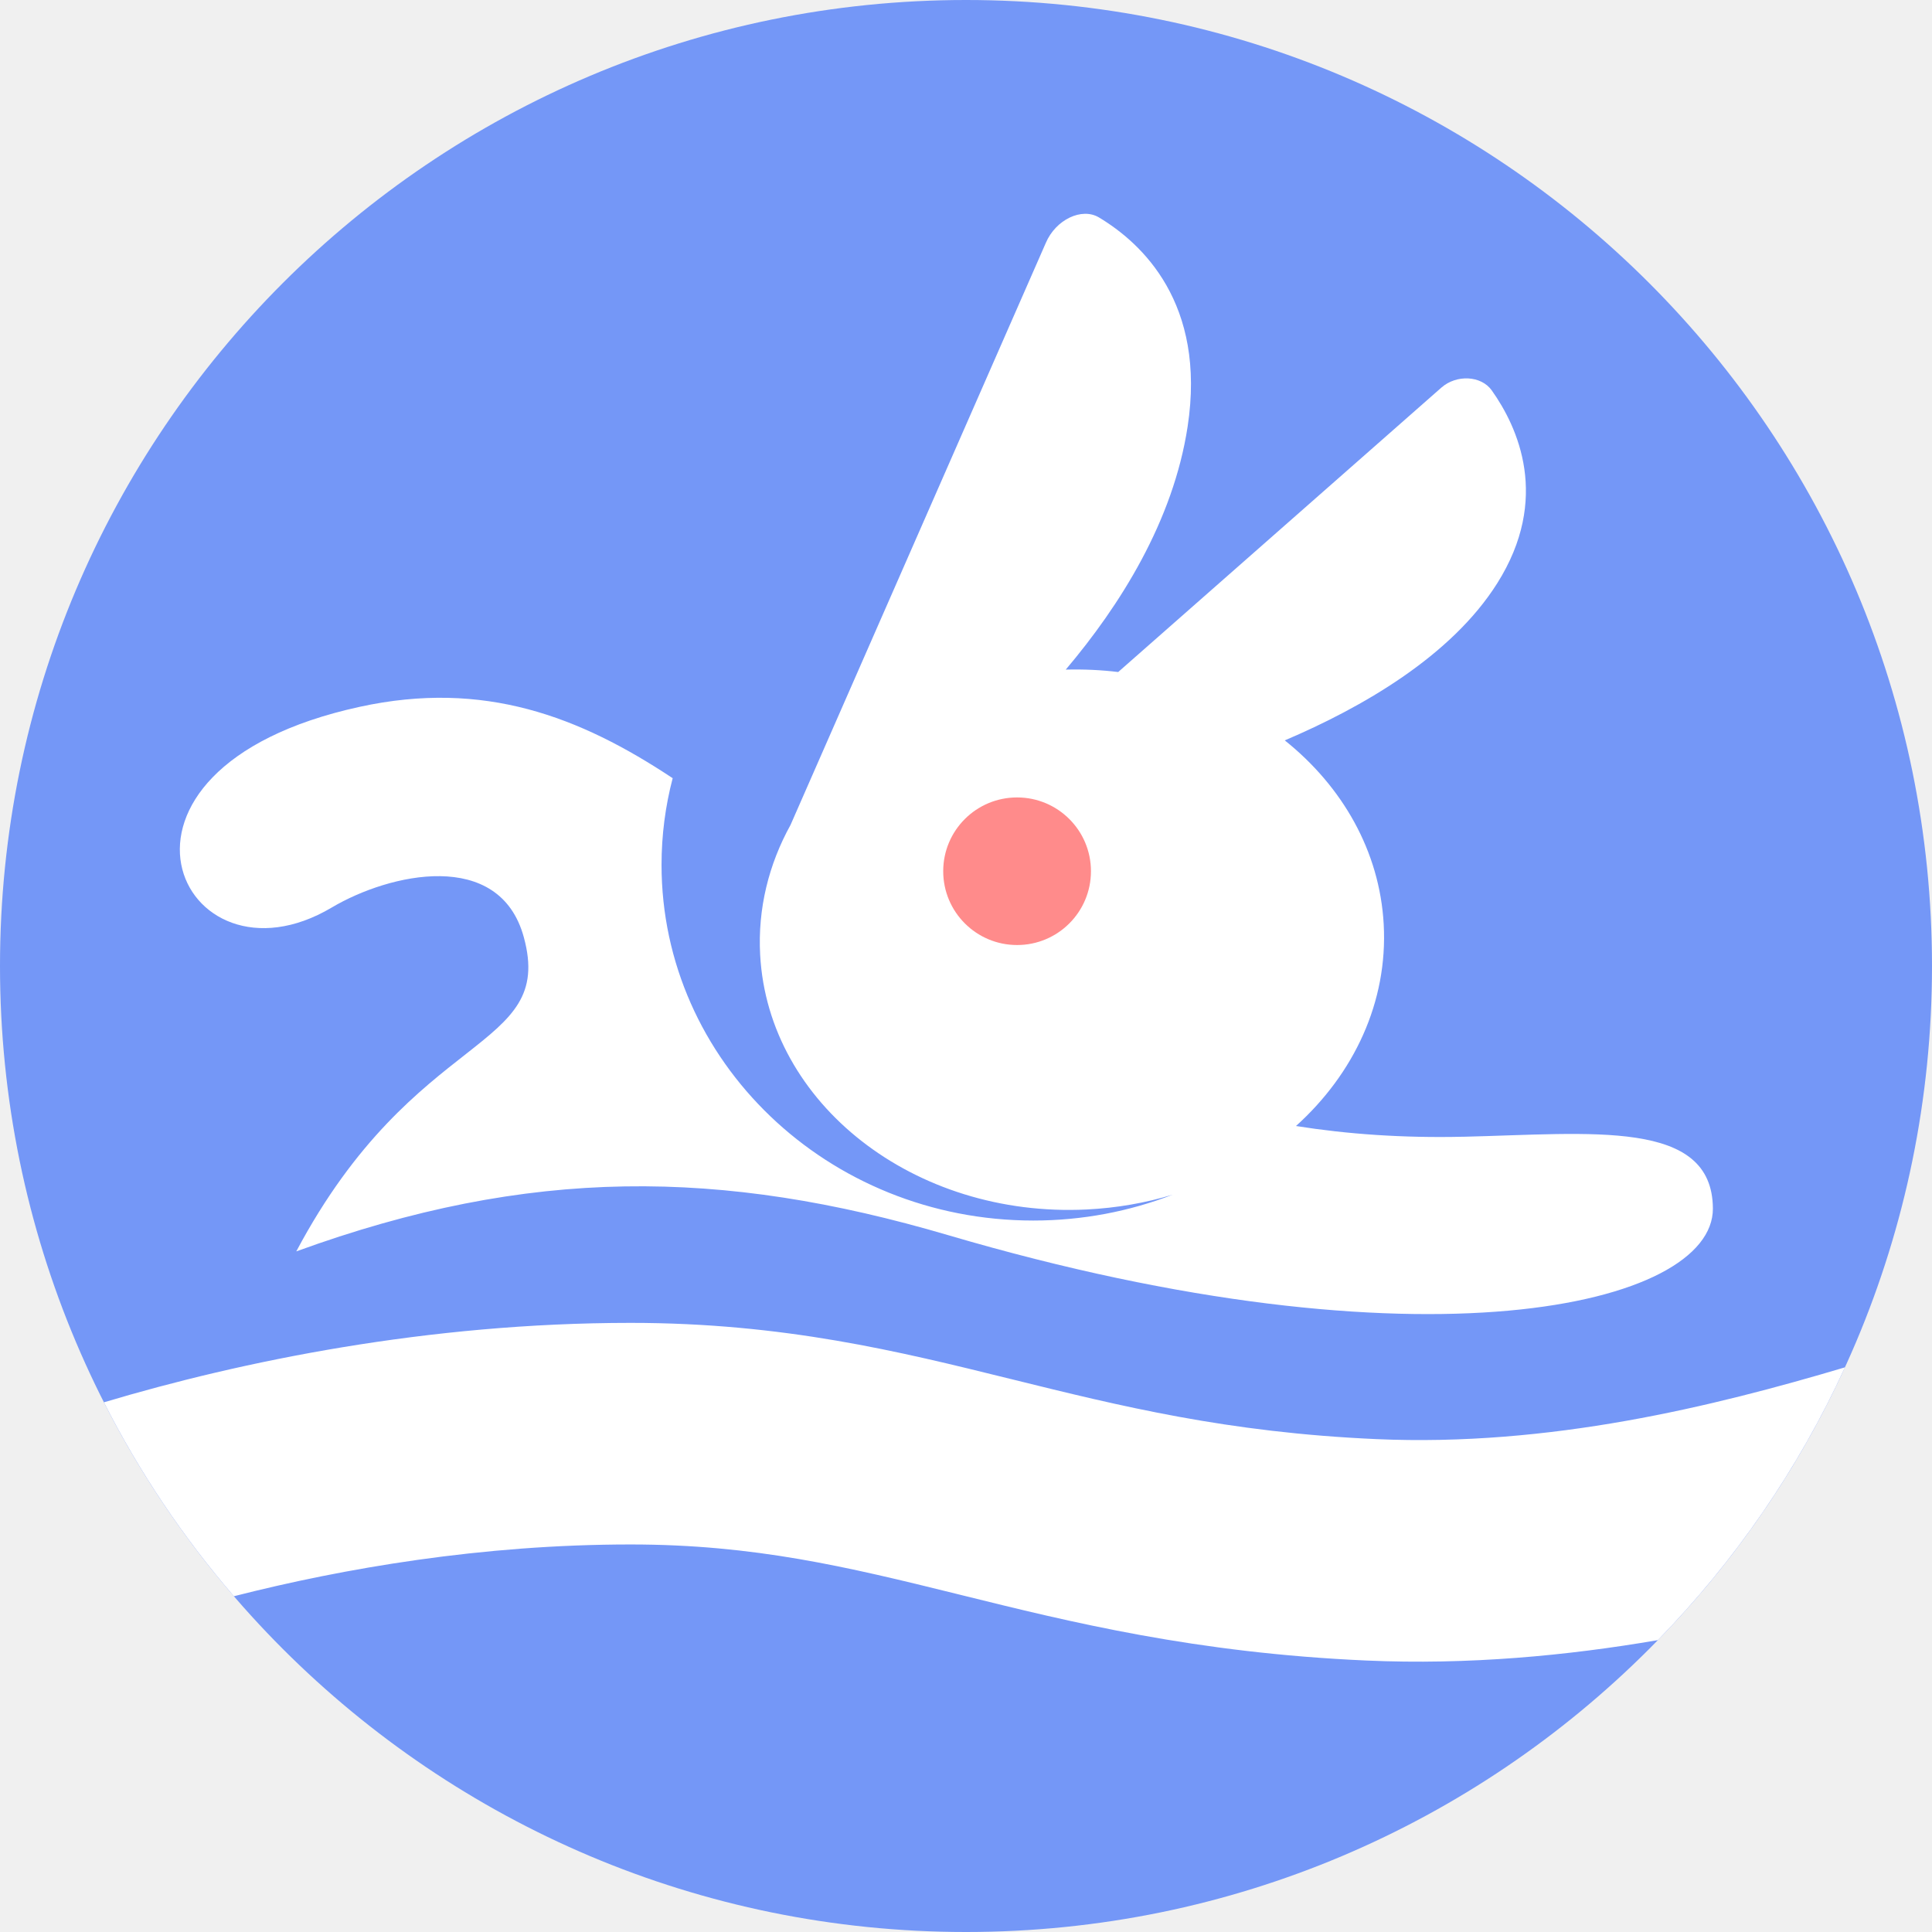
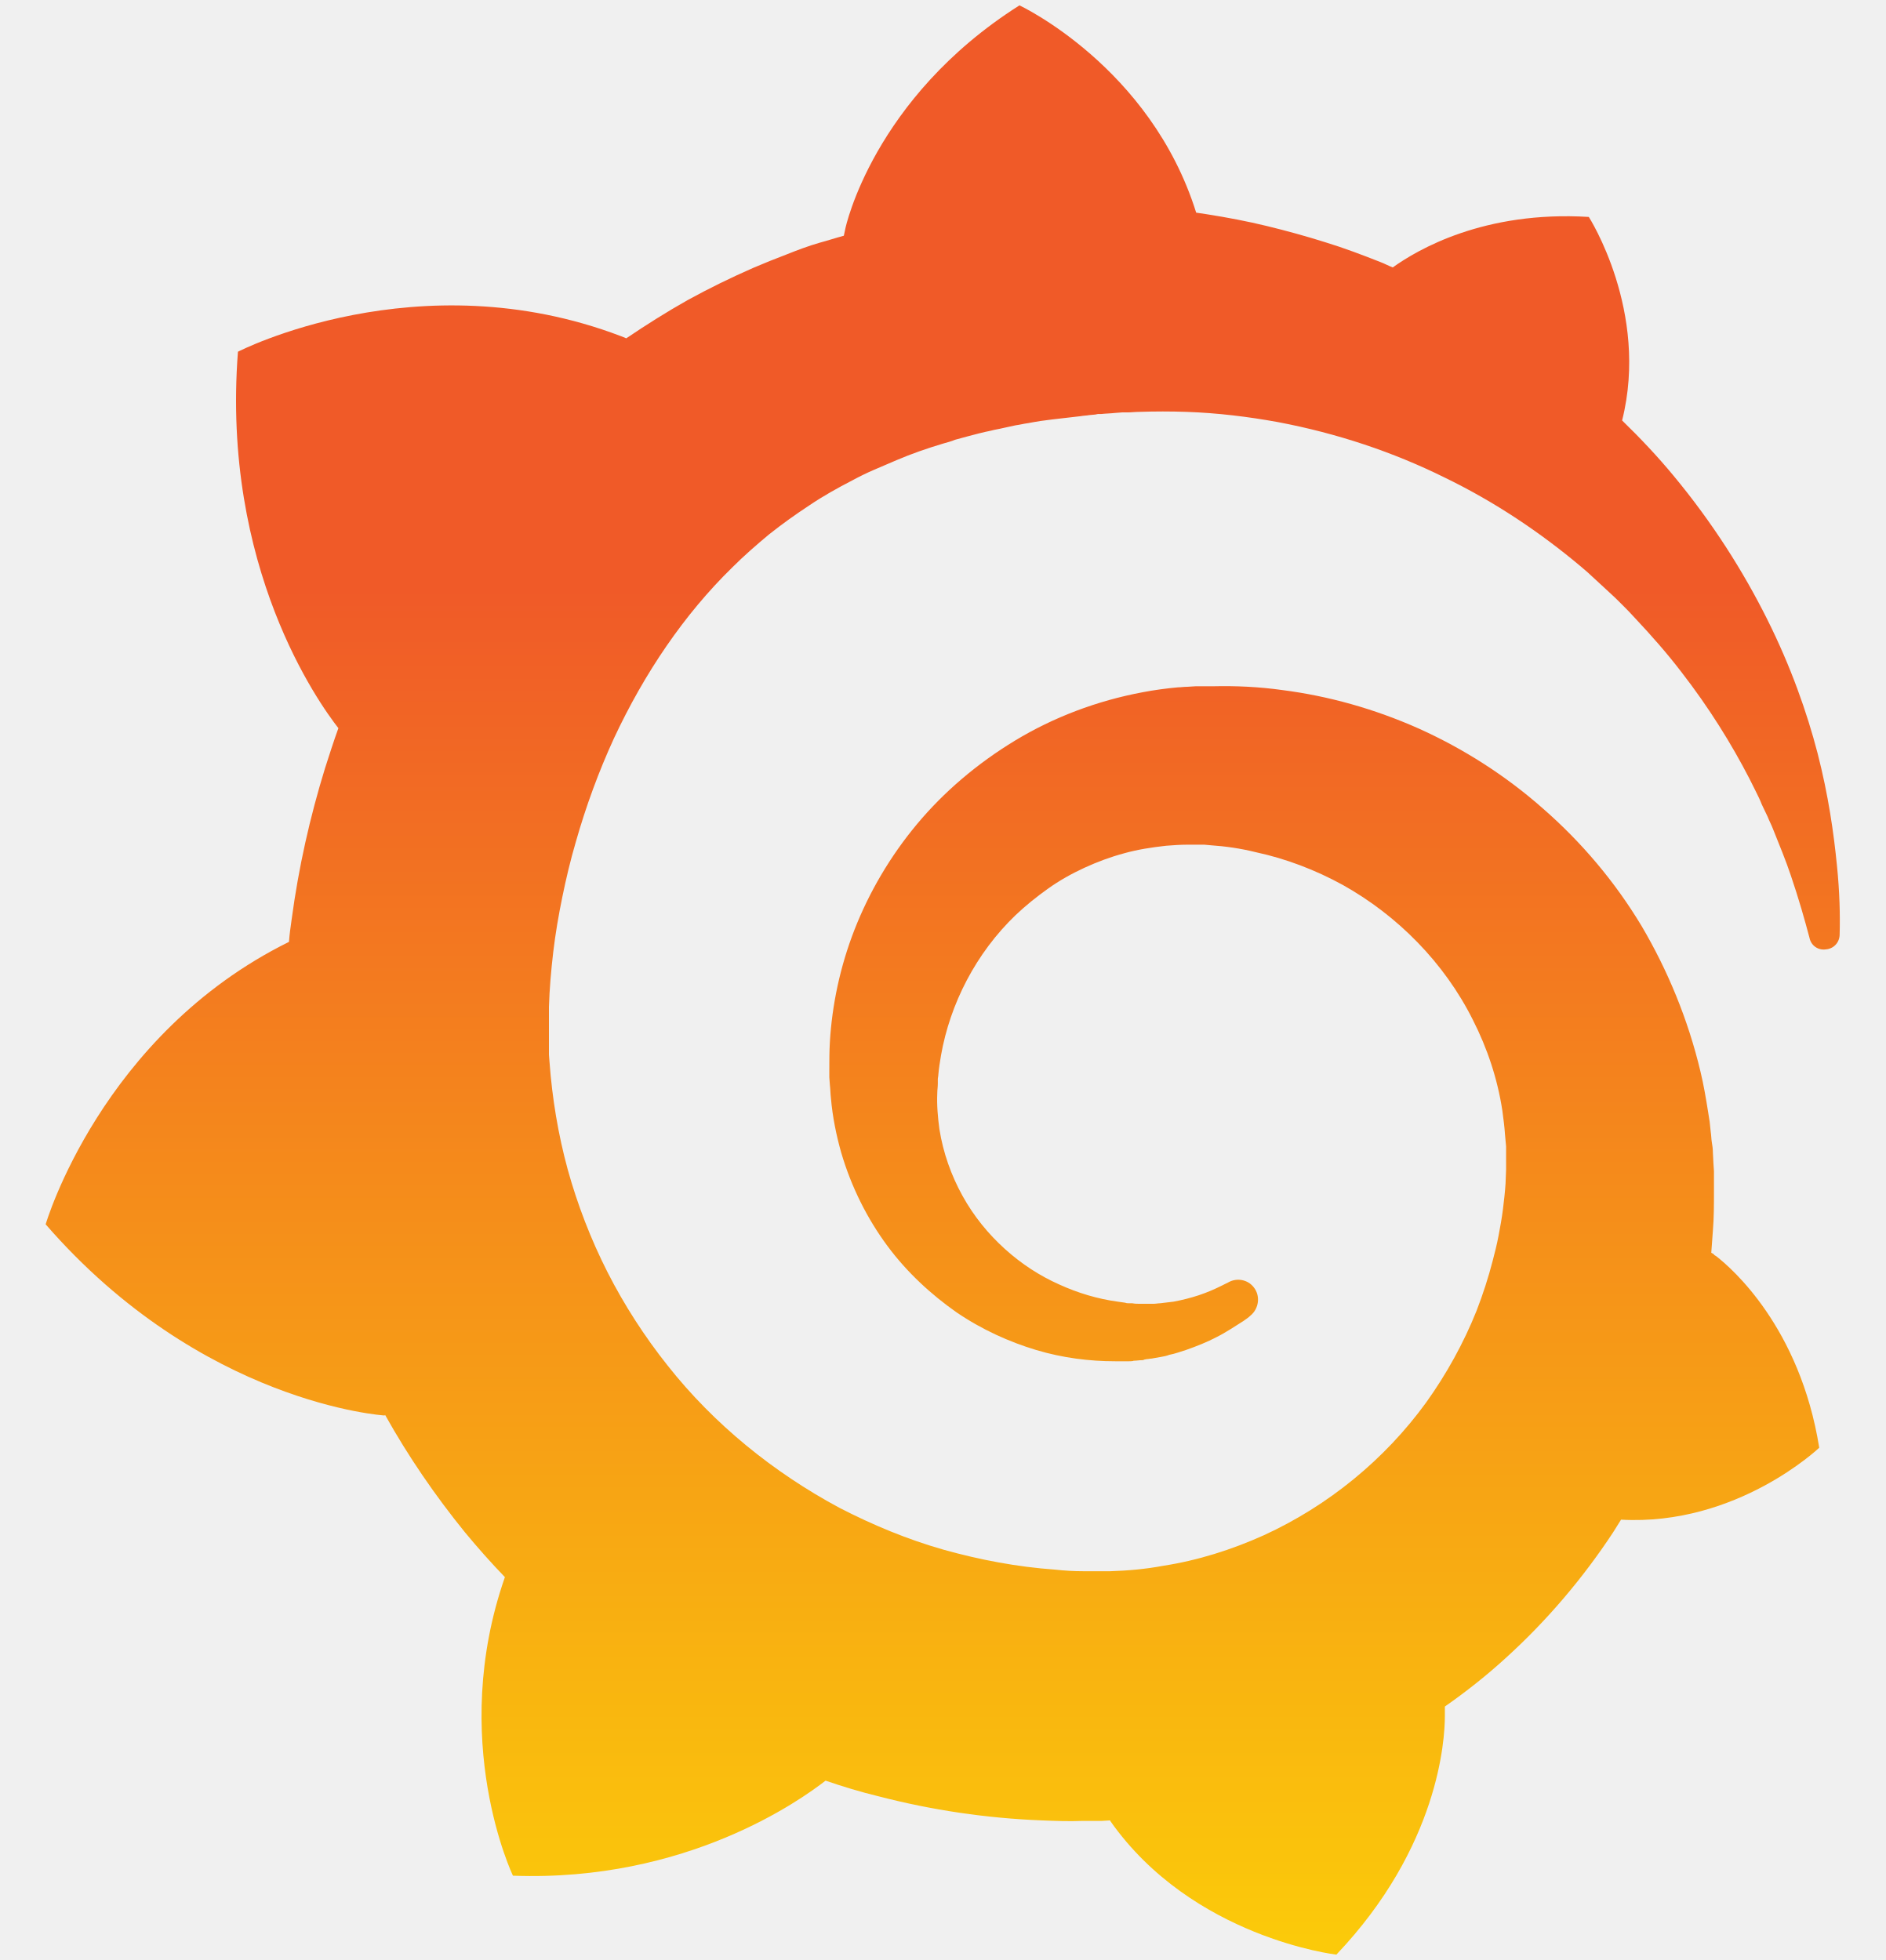
- <svg xmlns="http://www.w3.org/2000/svg" width="68" height="68" fill="none">
-   <g>
-     <g stroke="null" id="svg_6">
-       <circle stroke="null" id="svg_1" fill="#7497F7" r="34" cy="34" cx="34" />
-       <path stroke="null" id="svg_2" fill="white" d="m51.505,40.009c-2.128,0.049 -4.083,-0.09 -5.891,-0.377c2.038,-1.837 3.237,-4.364 3.088,-7.096c-0.14,-2.58 -1.459,-4.86 -3.482,-6.477c2.712,-1.154 5.853,-2.956 7.476,-5.527c1.883,-2.983 0.729,-5.497 -0.193,-6.794c-0.369,-0.518 -1.236,-0.566 -1.772,-0.095l-11.374,10.01c-0.602,-0.073 -1.219,-0.101 -1.846,-0.085c1.907,-2.255 3.783,-5.222 4.29,-8.557c0.661,-4.341 -1.612,-6.454 -3.122,-7.358c-0.603,-0.361 -1.519,0.075 -1.869,0.895l-8.986,20.487c-0.765,1.383 -1.158,2.943 -1.069,4.575c0.286,5.245 5.431,9.256 11.491,8.96c1.057,-0.052 2.071,-0.231 3.025,-0.52c-1.514,0.586 -3.168,0.909 -4.902,0.909c-7.226,0 -13.085,-5.606 -13.085,-12.52c0,-1.052 0.136,-2.073 0.392,-3.049c-3.274,-2.172 -6.639,-3.466 -11.012,-2.513c-10.133,2.207 -6.301,10.217 -0.988,7.065c2.03,-1.205 5.902,-2.085 6.759,1.039c1.118,4.07 -3.817,3.173 -8.007,11.064c8.211,-2.99 14.964,-2.919 22.946,-0.571c16.669,4.905 26.933,2.495 26.914,-0.941c-0.018,-3.162 -4.27,-2.628 -8.785,-2.523l-0.002,-0.002z" />
-       <path stroke="null" id="svg_3" fill="#FF8B8B" d="m33.198,30.664c0,1.435 1.164,2.598 2.6,2.598c1.437,0 2.6,-1.163 2.6,-2.598c0,-1.435 -1.164,-2.597 -2.6,-2.597c-1.437,0 -2.6,1.162 -2.6,2.597z" />
-       <path stroke="null" id="svg_4" fill="white" d="m8.233,56.183c-1.786,-2.073 -3.326,-4.363 -4.575,-6.826c4.842,-1.447 11.404,-2.796 18.537,-2.796c5.385,0 9.46,1.006 13.35,1.968l0.062,0.015c3.835,0.948 7.581,1.875 12.831,2.108c6.105,0.271 11.843,-1.142 16.498,-2.526c-1.636,3.576 -3.874,6.82 -6.584,9.601c-3.197,0.549 -6.674,0.877 -10.261,0.718c-6.026,-0.268 -10.396,-1.349 -14.251,-2.303l-0.168,-0.042c-3.863,-0.955 -7.127,-1.74 -11.477,-1.74c-5.234,0 -10.1,0.838 -13.962,1.822z" clip-rule="evenodd" fill-rule="evenodd" />
-     </g>
-   </g>
+ <svg xmlns="http://www.w3.org/2000/svg" version="1.1" viewBox="0 0 351 365">
+   <defs>
+     <linearGradient id="grafana_gradient" gradientUnits="userSpaceOnUse" x1="175.5" y1="30%" x2="175.5" y2="99%">
+       <stop offset="0" stop-color="#F05A28" />
+       <stop offset="1" stop-color="#FBCA0A" />
+     </linearGradient>
+   </defs>
+   <path fill="url(#grafana_gradient)" d="M342,161.2c-0.6-6.1-1.6-13.1-3.6-20.9c-2-7.7-5-16.2-9.4-25c-4.4-8.8-10.1-17.9-17.5-26.8  c-2.9-3.5-6.1-6.9-9.5-10.2c5.1-20.3-6.2-37.9-6.2-37.9c-19.5-1.2-31.9,6.1-36.5,9.4c-0.8-0.3-1.5-0.7-2.3-1  c-3.3-1.3-6.7-2.6-10.3-3.7c-3.5-1.1-7.1-2.1-10.8-3c-3.7-0.9-7.4-1.6-11.2-2.2c-0.7-0.1-1.3-0.2-2-0.3  c-8.5-27.2-32.9-38.6-32.9-38.6c-27.3,17.3-32.4,41.5-32.4,41.5s-0.1,0.5-0.3,1.4c-1.5,0.4-3,0.9-4.5,1.3c-2.1,0.6-4.2,1.4-6.2,2.2  c-2.1,0.8-4.1,1.6-6.2,2.5c-4.1,1.8-8.2,3.8-12.2,6c-3.9,2.2-7.7,4.6-11.4,7.1c-0.5-0.2-1-0.4-1-0.4c-37.8-14.4-71.3,2.9-71.3,2.9  c-3.1,40.2,15.1,65.5,18.7,70.1c-0.9,2.5-1.7,5-2.5,7.5c-2.8,9.1-4.9,18.4-6.2,28.1c-0.2,1.4-0.4,2.8-0.5,4.2  C18.8,192.7,8.5,228,8.5,228c29.1,33.5,63.1,35.6,63.1,35.6c0,0,0.1-0.1,0.1-0.1c4.3,7.7,9.3,15,14.9,21.9c2.4,2.9,4.8,5.6,7.4,8.3  c-10.6,30.4,1.5,55.6,1.5,55.6c32.4,1.2,53.7-14.2,58.2-17.7c3.2,1.1,6.5,2.1,9.8,2.9c10,2.6,20.2,4.1,30.4,4.5  c2.5,0.1,5.1,0.2,7.6,0.1l1.2,0l0.8,0l1.6,0l1.6-0.1l0,0.1c15.3,21.8,42.1,24.9,42.1,24.9c19.1-20.1,20.2-40.1,20.2-44.4l0,0  c0,0,0-0.1,0-0.3c0-0.4,0-0.6,0-0.6l0,0c0-0.3,0-0.6,0-0.9c4-2.8,7.8-5.8,11.4-9.1c7.6-6.9,14.3-14.8,19.9-23.3  c0.5-0.8,1-1.6,1.5-2.4c21.6,1.2,36.9-13.4,36.9-13.4c-3.6-22.5-16.4-33.5-19.1-35.6l0,0c0,0-0.1-0.1-0.3-0.2  c-0.2-0.1-0.2-0.2-0.2-0.2c0,0,0,0,0,0c-0.1-0.1-0.3-0.2-0.5-0.3c0.1-1.4,0.2-2.7,0.3-4.1c0.2-2.4,0.2-4.9,0.2-7.3l0-1.8l0-0.9  l0-0.5c0-0.6,0-0.4,0-0.6l-0.1-1.5l-0.1-2c0-0.7-0.1-1.3-0.2-1.9c-0.1-0.6-0.1-1.3-0.2-1.9l-0.2-1.9l-0.3-1.9  c-0.4-2.5-0.8-4.9-1.4-7.4c-2.3-9.7-6.1-18.9-11-27.2c-5-8.3-11.2-15.6-18.3-21.8c-7-6.2-14.9-11.2-23.1-14.9  c-8.3-3.7-16.9-6.1-25.5-7.2c-4.3-0.6-8.6-0.8-12.9-0.7l-1.6,0l-0.4,0c-0.1,0-0.6,0-0.5,0l-0.7,0l-1.6,0.1c-0.6,0-1.2,0.1-1.7,0.1  c-2.2,0.2-4.4,0.5-6.5,0.9c-8.6,1.6-16.7,4.7-23.8,9c-7.1,4.3-13.3,9.6-18.3,15.6c-5,6-8.9,12.7-11.6,19.6c-2.7,6.9-4.2,14.1-4.6,21  c-0.1,1.7-0.1,3.5-0.1,5.2c0,0.4,0,0.9,0,1.3l0.1,1.4c0.1,0.8,0.1,1.7,0.2,2.5c0.3,3.5,1,6.9,1.9,10.1c1.9,6.5,4.9,12.4,8.6,17.4  c3.7,5,8.2,9.1,12.9,12.4c4.7,3.2,9.8,5.5,14.8,7c5,1.5,10,2.1,14.7,2.1c0.6,0,1.2,0,1.7,0c0.3,0,0.6,0,0.9,0c0.3,0,0.6,0,0.9-0.1  c0.5,0,1-0.1,1.5-0.1c0.1,0,0.3,0,0.4-0.1l0.5-0.1c0.3,0,0.6-0.1,0.9-0.1c0.6-0.1,1.1-0.2,1.7-0.3c0.6-0.1,1.1-0.2,1.6-0.4  c1.1-0.2,2.1-0.6,3.1-0.9c2-0.7,4-1.5,5.7-2.4c1.8-0.9,3.4-2,5-3c0.4-0.3,0.9-0.6,1.3-1c1.6-1.3,1.9-3.7,0.6-5.3  c-1.1-1.4-3.1-1.8-4.7-0.9c-0.4,0.2-0.8,0.4-1.2,0.6c-1.4,0.7-2.8,1.3-4.3,1.8c-1.5,0.5-3.1,0.9-4.7,1.2c-0.8,0.1-1.6,0.2-2.5,0.3  c-0.4,0-0.8,0.1-1.3,0.1c-0.4,0-0.9,0-1.2,0c-0.4,0-0.8,0-1.2,0c-0.5,0-1,0-1.5-0.1c0,0-0.3,0-0.1,0l-0.2,0l-0.3,0  c-0.2,0-0.5,0-0.7-0.1c-0.5-0.1-0.9-0.1-1.4-0.2c-3.7-0.5-7.4-1.6-10.9-3.2c-3.6-1.6-7-3.8-10.1-6.6c-3.1-2.8-5.8-6.1-7.9-9.9  c-2.1-3.8-3.6-8-4.3-12.4c-0.3-2.2-0.5-4.5-0.4-6.7c0-0.6,0.1-1.2,0.1-1.8c0,0.2,0-0.1,0-0.1l0-0.2l0-0.5c0-0.3,0.1-0.6,0.1-0.9  c0.1-1.2,0.3-2.4,0.5-3.6c1.7-9.6,6.5-19,13.9-26.1c1.9-1.8,3.9-3.4,6-4.9c2.1-1.5,4.4-2.8,6.8-3.9c2.4-1.1,4.8-2,7.4-2.7  c2.5-0.7,5.1-1.1,7.8-1.4c1.3-0.1,2.6-0.2,4-0.2c0.4,0,0.6,0,0.9,0l1.1,0l0.7,0c0.3,0,0,0,0.1,0l0.3,0l1.1,0.1  c2.9,0.2,5.7,0.6,8.5,1.3c5.6,1.2,11.1,3.3,16.2,6.1c10.2,5.7,18.9,14.5,24.2,25.1c2.7,5.3,4.6,11,5.5,16.9c0.2,1.5,0.4,3,0.5,4.5  l0.1,1.1l0.1,1.1c0,0.4,0,0.8,0,1.1c0,0.4,0,0.8,0,1.1l0,1l0,1.1c0,0.7-0.1,1.9-0.1,2.6c-0.1,1.6-0.3,3.3-0.5,4.9  c-0.2,1.6-0.5,3.2-0.8,4.8c-0.3,1.6-0.7,3.2-1.1,4.7c-0.8,3.1-1.8,6.2-3,9.3c-2.4,6-5.6,11.8-9.4,17.1  c-7.7,10.6-18.2,19.2-30.2,24.7c-6,2.7-12.3,4.7-18.8,5.7c-3.2,0.6-6.5,0.9-9.8,1l-0.6,0l-0.5,0l-1.1,0l-1.6,0l-0.8,0  c0.4,0-0.1,0-0.1,0l-0.3,0c-1.8,0-3.5-0.1-5.3-0.3c-7-0.5-13.9-1.8-20.7-3.7c-6.7-1.9-13.2-4.6-19.4-7.8  c-12.3-6.6-23.4-15.6-32-26.5c-4.3-5.4-8.1-11.3-11.2-17.4c-3.1-6.1-5.6-12.6-7.4-19.1c-1.8-6.6-2.9-13.3-3.4-20.1l-0.1-1.3l0-0.3  l0-0.3l0-0.6l0-1.1l0-0.3l0-0.4l0-0.8l0-1.6l0-0.3c0,0,0,0.1,0-0.1l0-0.6c0-0.8,0-1.7,0-2.5c0.1-3.3,0.4-6.8,0.8-10.2  c0.4-3.4,1-6.9,1.7-10.3c0.7-3.4,1.5-6.8,2.5-10.2c1.9-6.7,4.3-13.2,7.1-19.3c5.7-12.2,13.1-23.1,22-31.8c2.2-2.2,4.5-4.2,6.9-6.2  c2.4-1.9,4.9-3.7,7.5-5.4c2.5-1.7,5.2-3.2,7.9-4.6c1.3-0.7,2.7-1.4,4.1-2c0.7-0.3,1.4-0.6,2.1-0.9c0.7-0.3,1.4-0.6,2.1-0.9  c2.8-1.2,5.7-2.2,8.7-3.1c0.7-0.2,1.5-0.4,2.2-0.7c0.7-0.2,1.5-0.4,2.2-0.6c1.5-0.4,3-0.8,4.5-1.1c0.7-0.2,1.5-0.3,2.3-0.5  c0.8-0.2,1.5-0.3,2.3-0.5c0.8-0.1,1.5-0.3,2.3-0.4l1.1-0.2l1.2-0.2c0.8-0.1,1.5-0.2,2.3-0.3c0.9-0.1,1.7-0.2,2.6-0.3  c0.7-0.1,1.9-0.2,2.6-0.3c0.5-0.1,1.1-0.1,1.6-0.2l1.1-0.1l0.5-0.1l0.6,0c0.9-0.1,1.7-0.1,2.6-0.2l1.3-0.1c0,0,0.5,0,0.1,0l0.3,0  l0.6,0c0.7,0,1.5-0.1,2.2-0.1c2.9-0.1,5.9-0.1,8.8,0c5.8,0.2,11.5,0.9,17,1.9c11.1,2.1,21.5,5.6,31,10.3  c9.5,4.6,17.9,10.3,25.3,16.5c0.5,0.4,0.9,0.8,1.4,1.2c0.4,0.4,0.9,0.8,1.3,1.2c0.9,0.8,1.7,1.6,2.6,2.4c0.9,0.8,1.7,1.6,2.5,2.4  c0.8,0.8,1.6,1.6,2.4,2.5c3.1,3.3,6,6.6,8.6,10c5.2,6.7,9.4,13.5,12.7,19.9c0.2,0.4,0.4,0.8,0.6,1.2c0.2,0.4,0.4,0.8,0.6,1.2  c0.4,0.8,0.8,1.6,1.1,2.4c0.4,0.8,0.7,1.5,1.1,2.3c0.3,0.8,0.7,1.5,1,2.3c1.2,3,2.4,5.9,3.3,8.6c1.5,4.4,2.6,8.3,3.5,11.7  c0.3,1.4,1.6,2.3,3,2.1c1.5-0.1,2.6-1.3,2.6-2.8C342.6,170.4,342.5,166.1,342,161.2z" />
</svg>
